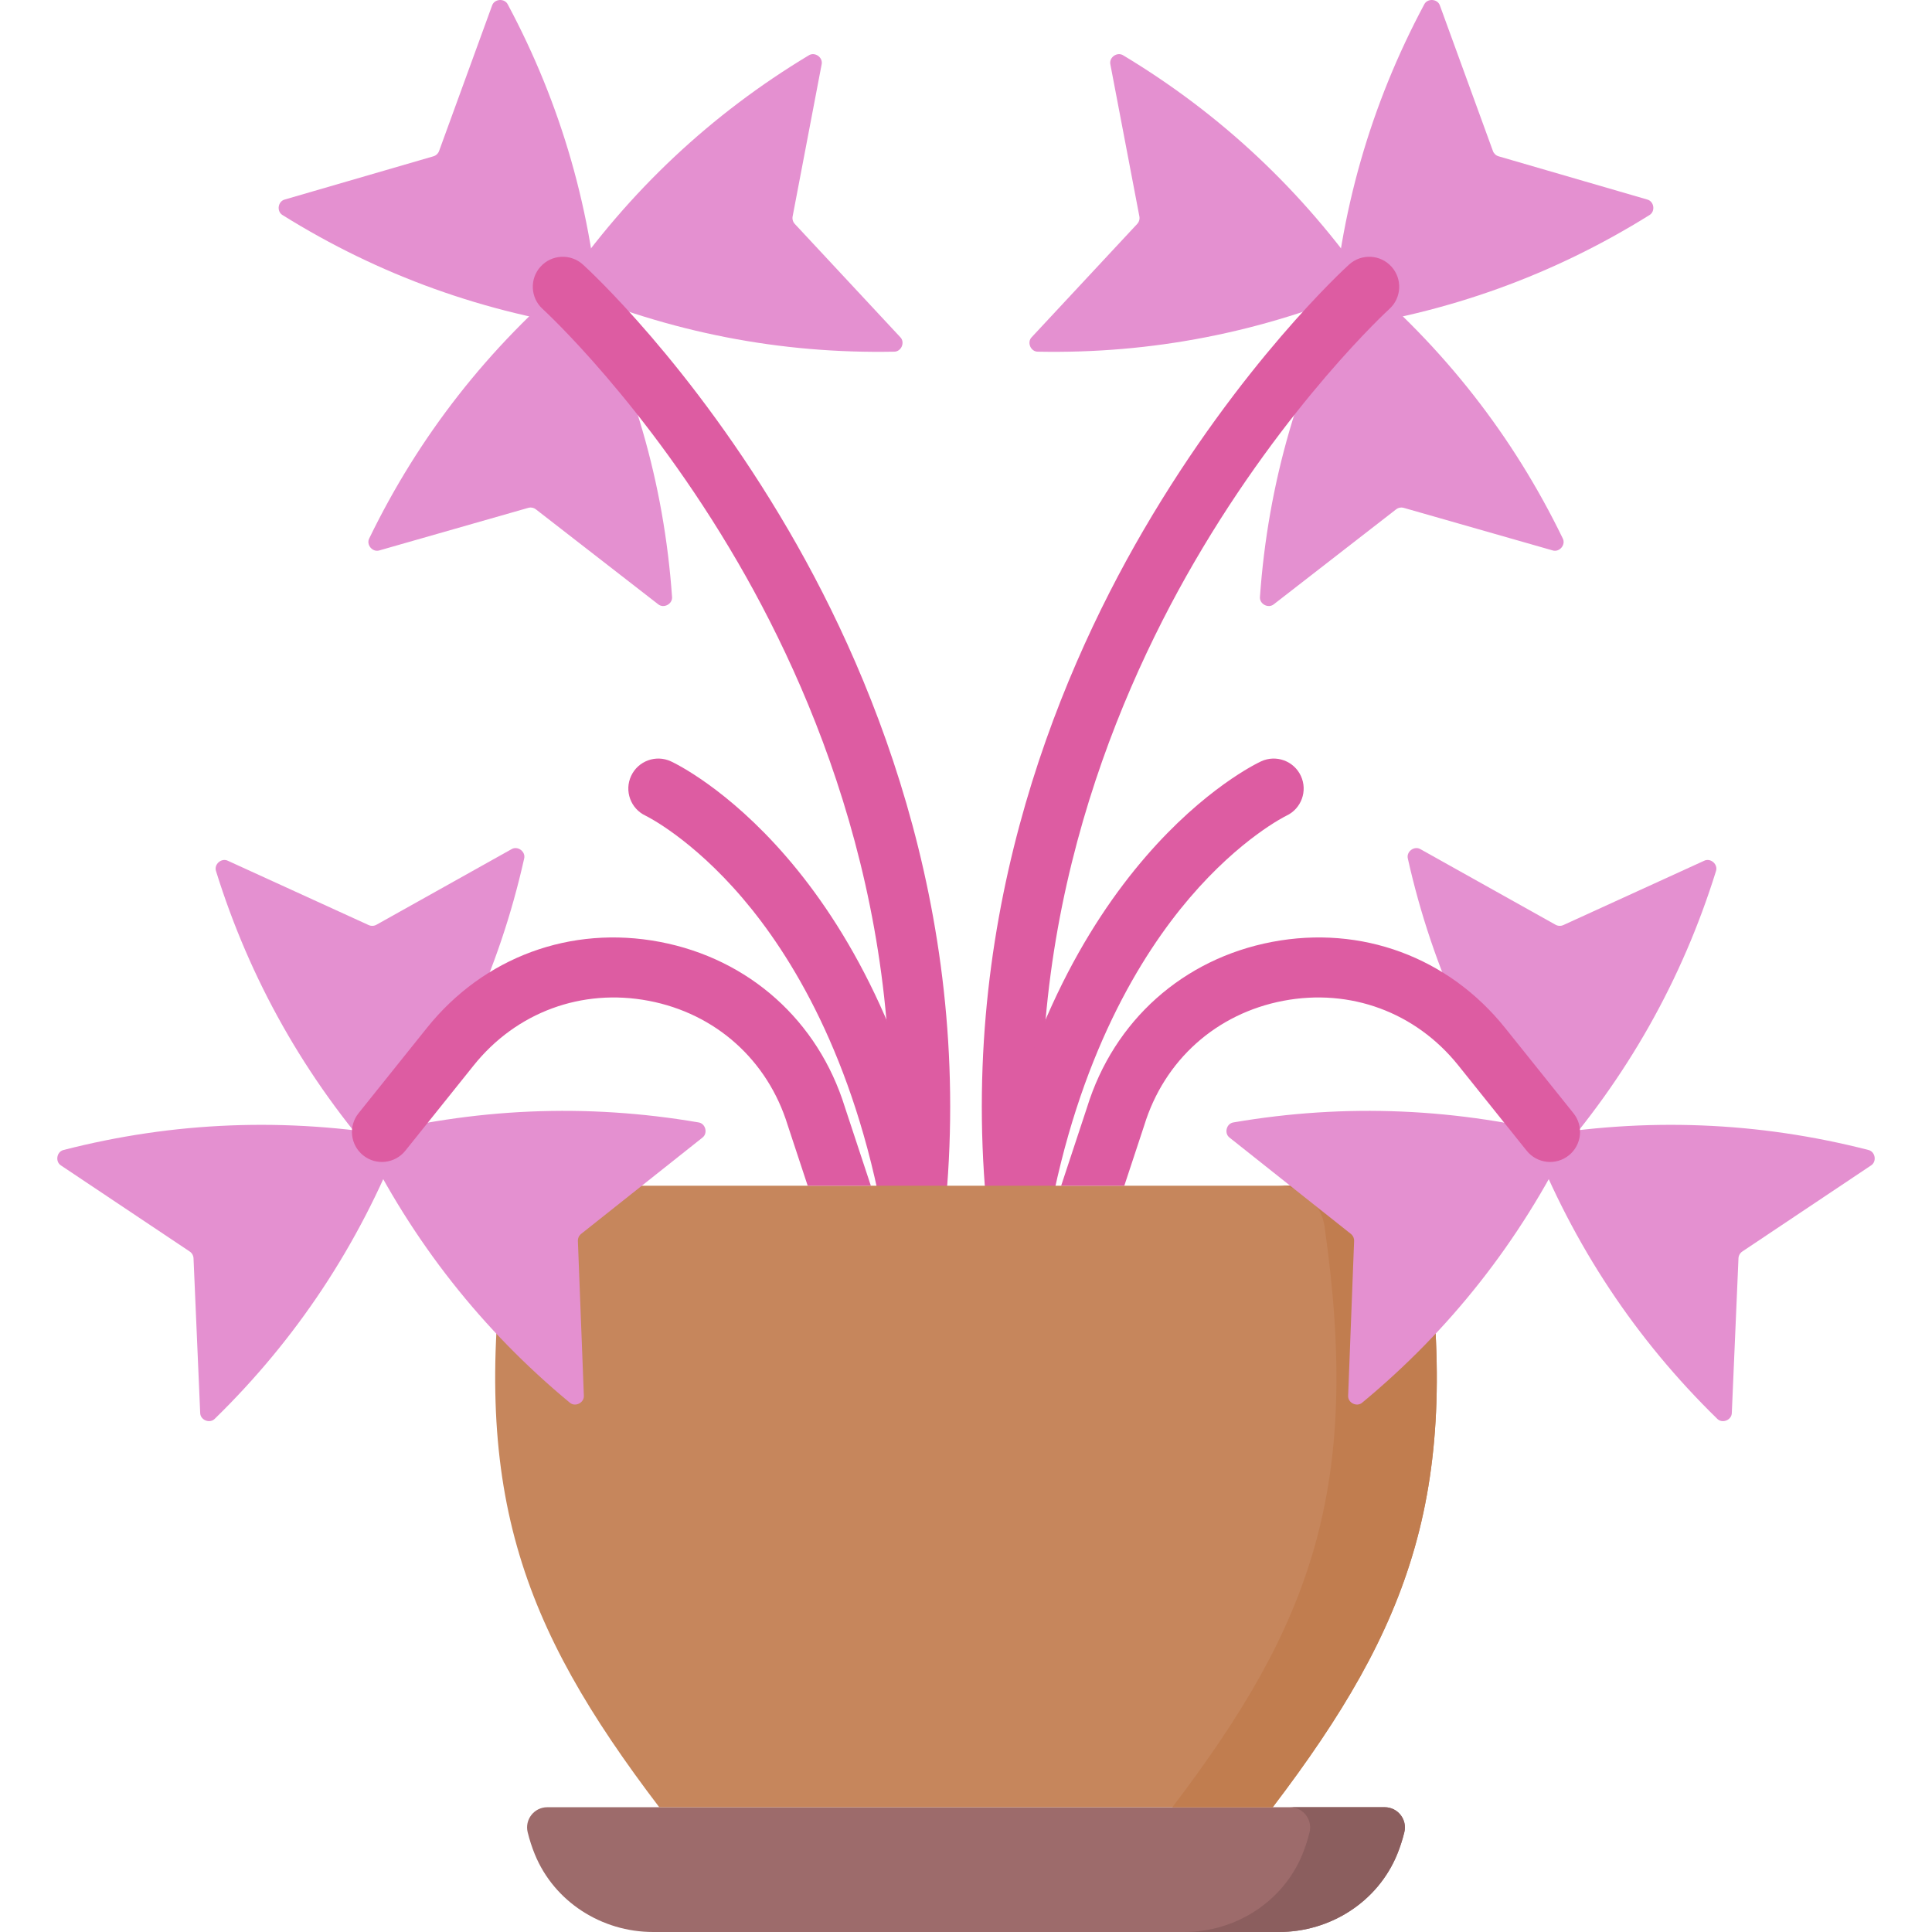
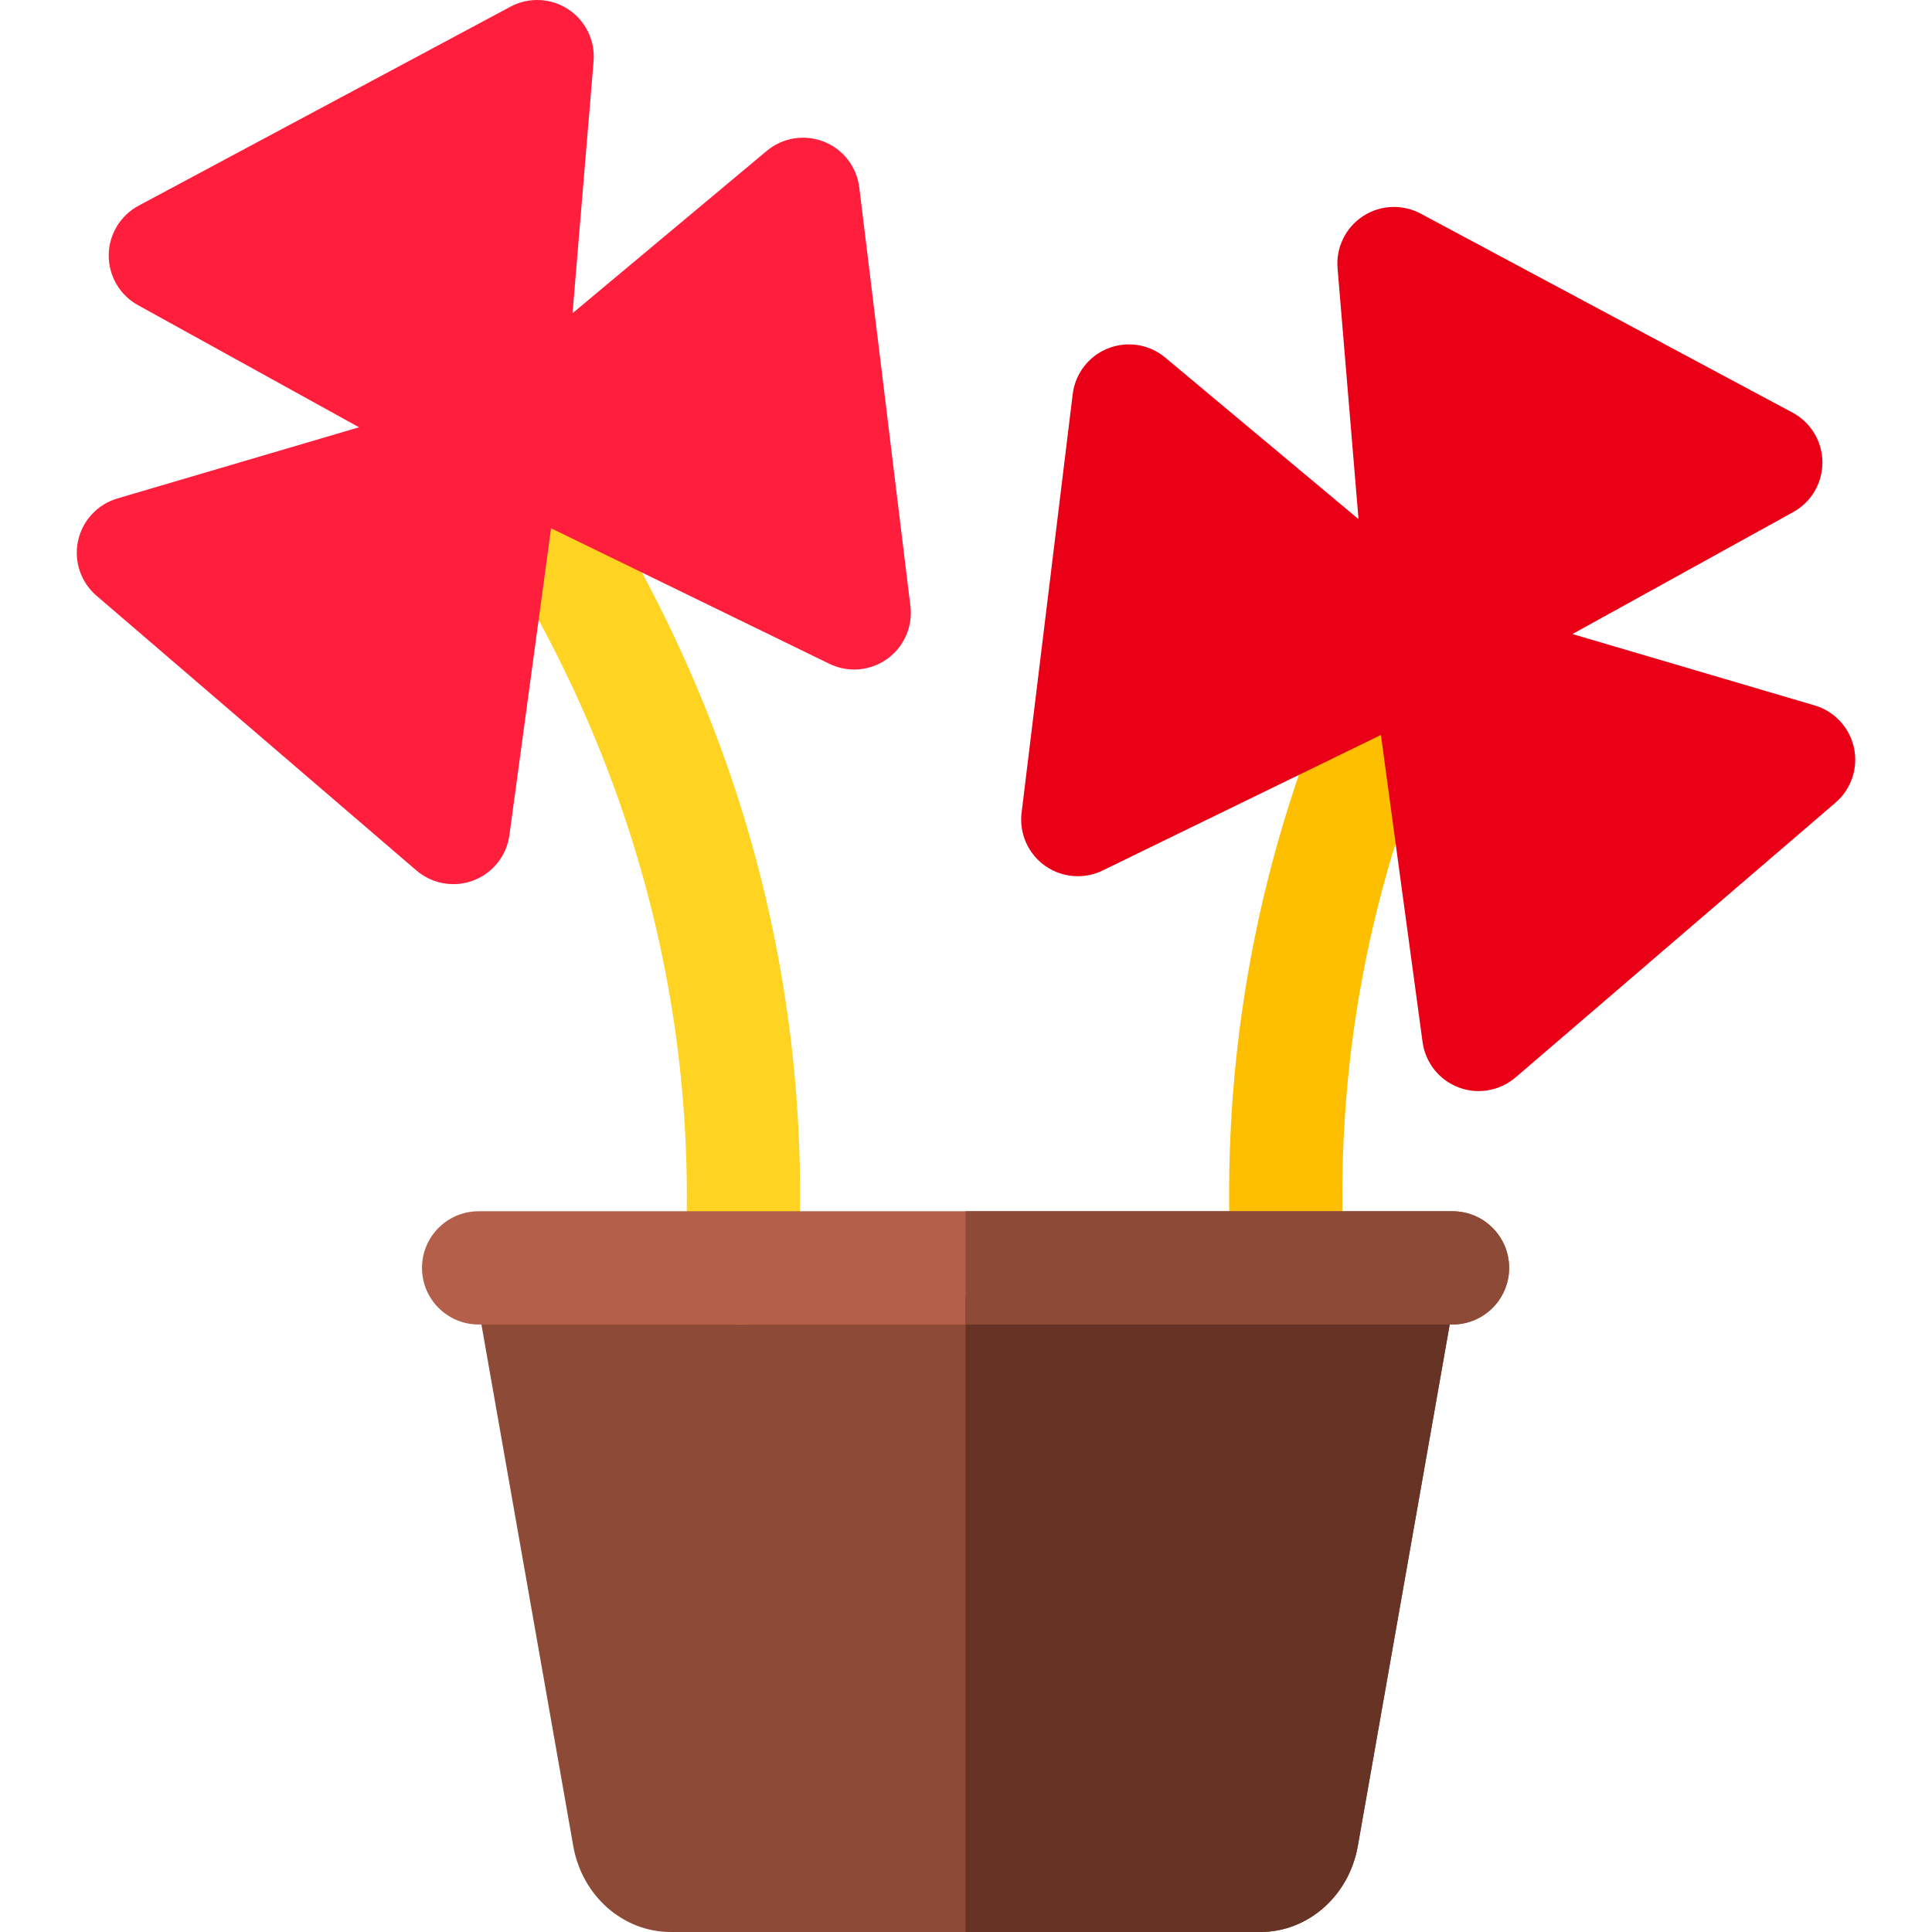
- <svg xmlns="http://www.w3.org/2000/svg" enable-background="new 0 0 511.979 511.979" height="512" viewBox="0 0 511.979 511.979" width="512">
+ <svg xmlns="http://www.w3.org/2000/svg" id="Layer_1" enable-background="new 0 0 511.821 511.821" height="512" viewBox="0 0 511.821 511.821" width="512">
  <g>
-     <g fill="#e490d0">
-       <path d="m358.909 72.245c23.796 19.859 42.095 43.396 55.207 70.401.897 1.702-.862 3.796-2.693 3.207l-39.418-11.268c-.703-.201-1.459-.055-2.036.393l-32.386 25.137c-1.48 1.23-3.893-.06-3.693-1.974 2.112-29.946 10.33-58.604 25.019-85.896z" />
-       <path d="m153.07 72.245c-23.796 19.859-42.095 43.396-55.207 70.401-.897 1.702.862 3.796 2.693 3.207l39.418-11.268c.703-.201 1.459-.055 2.036.393l32.386 25.137c1.48 1.23 3.893-.06 3.693-1.974-2.112-29.946-10.33-58.604-25.019-85.896z" />
-       <path d="m362.845 75.989c-28.501 12.18-57.781 17.791-87.796 17.206-1.923.026-2.991-2.492-1.634-3.855l27.943-29.999c.498-.535.712-1.275.575-1.993l-7.684-40.27c-.423-1.877 1.821-3.441 3.436-2.394 25.719 15.484 47.517 35.822 65.16 61.305z" />
-       <path d="m149.134 75.989c28.501 12.18 57.781 17.791 87.796 17.206 1.923.026 2.991-2.492 1.634-3.855l-27.943-29.999c-.498-.535-.712-1.275-.575-1.993l7.684-40.27c.423-1.877-1.821-3.441-3.436-2.394-25.719 15.484-47.517 35.822-65.16 61.305z" />
-       <path d="m352.859 87.223c2.094-30.923 10.395-59.558 24.549-86.032.85-1.726 3.579-1.532 4.177.296l14.034 38.52c.25.687.813 1.213 1.515 1.417l39.366 11.445c1.865.476 2.238 3.185.572 4.148-25.476 15.881-53.496 26.063-84.213 30.206z" />
-       <path d="m159.12 87.223c-2.094-30.923-10.395-59.558-24.549-86.032-.85-1.726-3.579-1.532-4.177.296l-14.034 38.52c-.25.687-.813 1.213-1.515 1.417l-39.366 11.445c-1.865.476-2.238 3.185-.572 4.148 25.476 15.881 53.496 26.063 84.213 30.206z" />
+     <g>
+       <g>
+         <path d="m341.148 350.884c-7.894 0-14.507-6.166-14.962-14.146-3.234-56.721 7.105-111.795 30.733-163.692 3.433-7.54 12.326-10.87 19.866-7.437s10.869 12.327 7.437 19.866c-21.59 47.425-31.039 97.742-28.085 149.556.472 8.271-5.851 15.357-14.122 15.829-.29.016-.58.024-.867.024z" fill="#fdbf00" />
+       </g>
    </g>
-     <g fill="#dd5ca2">
-       <path d="m269.961 332.753c-3.974 0-7.407-2.977-7.881-7.021-9.268-79.118 17.137-144.376 40.92-185.188 25.723-44.142 53.349-69.391 54.513-70.445 3.251-2.942 8.277-2.694 11.221.559 2.944 3.251 2.696 8.273-.552 11.218-.27.244-27.245 24.97-51.726 67.139-22.426 38.63-47.326 100.326-38.593 174.868.51 4.358-2.609 8.305-6.966 8.816-.316.035-.627.054-.936.054z" />
-       <path d="m242.018 332.753c3.974 0 7.407-2.977 7.881-7.021 9.268-79.118-17.137-144.376-40.92-185.188-25.723-44.142-53.349-69.39-54.512-70.444-3.251-2.942-8.277-2.694-11.221.559-2.944 3.251-2.696 8.273.552 11.218.27.244 27.245 24.97 51.726 67.139 22.426 38.63 47.326 100.326 38.593 174.868-.51 4.358 2.609 8.305 6.966 8.816.315.034.626.053.935.053z" />
-     </g>
-     <g fill="#dd5ca2">
-       <path d="m269.98 330.292c-.47 0-.946-.041-1.423-.128-4.318-.781-7.184-4.915-6.403-9.232 16.746-92.556 69.781-118.129 72.03-119.173 3.98-1.846 8.703-.117 10.551 3.864 1.841 3.969.126 8.678-3.831 10.535-.262.126-12.159 5.963-25.737 21.887-12.663 14.852-29.428 41.779-37.378 85.715-.695 3.84-4.04 6.532-7.809 6.532z" />
-       <path d="m241.999 330.292c.47 0 .946-.041 1.423-.128 4.318-.781 7.184-4.915 6.403-9.232-16.746-92.556-69.781-118.129-72.03-119.173-3.98-1.846-8.703-.117-10.551 3.864-1.841 3.969-.126 8.678 3.831 10.535.262.126 12.159 5.963 25.737 21.887 12.663 14.852 29.428 41.779 37.378 85.715.695 3.84 4.04 6.532 7.809 6.532z" />
+     <path d="m126.225 343.421 25.647 145.646c2.322 13.185 13.179 22.754 25.816 22.754h156.198c12.634 0 23.491-9.567 25.816-22.75l25.668-145.65z" fill="#8c4a37" />
+     <path d="m491.149 198.112c-1.154-5.374-5.155-9.686-10.427-11.239l-64.159-18.902 58.483-32.31c4.811-2.658 7.782-7.734 7.746-13.23-.037-5.496-3.077-10.531-7.923-13.125l-98.501-52.71c-4.846-2.593-10.722-2.329-15.315.69s-7.167 8.307-6.71 13.784l5.553 66.456-51.207-42.801c-4.217-3.525-10.024-4.463-15.136-2.44-5.111 2.021-8.708 6.676-9.374 12.131l-13.54 110.894c-.666 5.456 1.705 10.839 6.18 14.03 2.589 1.847 5.642 2.788 8.712 2.788 2.236 0 4.483-.5 6.566-1.515l73.73-35.908 11.04 81.361c.738 5.445 4.397 10.052 9.535 12.004 1.73.657 3.534.979 5.326.979 3.529 0 7.01-1.246 9.774-3.621l84.752-72.785c4.172-3.583 6.049-9.157 4.895-14.531z" fill="#ea0016" />
+     <g>
+       <path d="m196.433 350.884c-.288 0-.577-.008-.868-.024-8.271-.472-14.593-7.559-14.122-15.829 4.349-76.28-18.875-150.642-67.162-215.046-4.969-6.628-3.625-16.03 3.003-20.999 6.628-4.971 16.03-3.626 21 3.003 26.764 35.697 46.546 74.199 58.795 114.436 11.834 38.872 16.65 79.352 14.315 120.313-.454 7.98-7.068 14.146-14.961 14.146z" fill="#ffd321" />
    </g>
    <g>
-       <g>
-         <path d="m141.733 491.405c-.764-1.865-1.398-3.821-1.9-5.864-.828-3.368 1.729-6.627 5.197-6.627h221.918c3.469 0 6.025 3.259 5.197 6.627-.502 2.043-1.135 3.999-1.9 5.864-5.163 12.595-17.724 20.574-31.336 20.574h-165.84c-13.612 0-26.173-7.979-31.336-20.574z" fill="#9d6b6b" />
-         <path d="m366.949 478.914h-25.113c3.469 0 6.025 3.259 5.197 6.627-.502 2.043-1.135 3.999-1.9 5.864-5.163 12.595-17.724 20.574-31.336 20.574h25.113c13.612 0 26.173-7.979 31.336-20.574.764-1.865 1.398-3.821 1.9-5.864.828-3.368-1.729-6.627-5.197-6.627z" fill="#8b5e5e" />
-       </g>
-       <path d="m174.704 478.914c-36.79-48.342-50.233-84.387-40.33-153.897.882-6.188 6.154-10.803 12.405-10.803h218.421c6.251 0 11.523 4.615 12.405 10.803 9.903 69.509-3.54 105.555-40.33 153.897z" fill="#c6865c" />
-       <path d="m377.605 325.017c-.882-6.188-6.154-10.803-12.405-10.803h-26.6c6.251 0 11.523 4.615 12.405 10.803 9.903 69.509-3.54 105.555-40.33 153.897h26.6c36.789-48.342 50.233-84.387 40.33-153.897z" fill="#c17d4f" />
+       <path d="m384.798 350.884h-258c-8.284 0-15-6.716-15-15s6.716-15 15-15h258c8.284 0 15 6.716 15 15s-6.716 15-15 15z" fill="#b35f49" />
    </g>
-     <path d="m416.282 301.328c-13.637 27.833-32.152 51.2-55.269 70.353-1.44 1.276-3.892.065-3.755-1.854l1.58-40.966c.028-.73-.293-1.43-.866-1.885l-32.112-25.487c-1.546-1.146-.867-3.795 1.04-4.056 29.591-5.063 59.381-3.889 89.382 3.895z" fill="#e490d0" />
-     <path d="m95.697 301.328c13.637 27.833 32.152 51.2 55.269 70.353 1.44 1.276 3.892.065 3.755-1.854l-1.58-40.966c-.028-.73.293-1.43.866-1.885l32.112-25.487c1.546-1.146.867-3.795-1.04-4.056-29.591-5.063-59.381-3.889-89.382 3.895z" fill="#e490d0" />
-     <path d="m410.656 308.738c-18.603-24.791-31.01-51.899-37.573-81.194-.483-1.862 1.71-3.497 3.357-2.503l35.779 20.015c.638.357 1.408.388 2.072.085l37.291-17.032c1.723-.857 3.775.952 3.142 2.769-8.93 28.662-23.506 54.668-44.068 77.86z" fill="#e490d0" />
-     <path d="m101.323 308.738c18.603-24.791 31.01-51.899 37.573-81.194.483-1.862-1.71-3.497-3.357-2.503l-35.779 20.015c-.638.357-1.408.388-2.072.085l-37.291-17.031c-1.723-.857-3.775.952-3.142 2.769 8.93 28.661 23.506 54.667 44.068 77.859z" fill="#e490d0" />
-     <path d="m405.689 301.328c30.536-5.313 60.322-4.053 89.401 3.405 1.878.416 2.339 3.112.705 4.128l-34.083 22.784c-.608.406-.985 1.078-1.017 1.808l-1.765 40.959c-.019 1.924-2.562 2.931-3.893 1.541-21.478-20.974-38.026-45.772-49.348-74.625z" fill="#e490d0" />
-     <path d="m106.29 301.328c-30.536-5.313-60.322-4.053-89.401 3.405-1.878.416-2.339 3.112-.705 4.128l34.083 22.784c.608.406.985 1.078 1.017 1.808l1.765 40.959c.019 1.924 2.562 2.931 3.893 1.541 21.478-20.974 38.026-45.772 49.348-74.625z" fill="#e490d0" />
-     <path d="m415.736 306.173c3.424-2.743 3.977-7.743 1.232-11.167l-18.12-22.615c-15.035-18.765-38.113-27.284-61.738-22.79-23.596 4.491-41.918 20.859-49.027 43.796l-6.876 20.817h16.734l5.253-15.904c.016-.05.032-.099.047-.149 5.327-17.256 19.099-29.574 36.84-32.95 17.734-3.369 35.074 3.023 46.367 17.115l18.12 22.615c2.744 3.423 7.743 3.978 11.168 1.232z" fill="#dd5ca2" />
-     <path d="m125.53 282.327c11.293-14.093 28.633-20.485 46.367-17.115 17.741 3.377 31.513 15.694 36.84 32.95.014.05.031.099.047.149l5.253 15.904h16.735l-6.876-20.817c-7.109-22.936-25.431-39.305-49.027-43.796-23.624-4.495-46.702 4.024-61.738 22.79l-18.12 22.615c-2.744 3.424-2.192 8.424 1.232 11.167 3.425 2.746 8.424 2.191 11.167-1.232z" fill="#dd5ca2" />
+     <path d="m241.181 160.554-13.541-110.894c-.666-5.455-4.262-10.109-9.374-12.131-5.111-2.021-10.918-1.086-15.135 2.44l-51.456 43.008 5.576-66.729c.458-5.478-2.117-10.766-6.71-13.784-4.592-3.019-10.469-3.284-15.315-.69l-98.501 52.71c-4.846 2.594-7.886 7.629-7.922 13.125-.037 5.496 2.935 10.572 7.746 13.23l58.562 32.353-64.012 18.858c-5.272 1.553-9.272 5.865-10.427 11.239-1.154 5.373.723 10.948 4.893 14.528l84.752 72.787c2.766 2.376 6.246 3.621 9.775 3.621 1.792 0 3.597-.321 5.327-.979 5.138-1.952 8.796-6.559 9.535-12.004l11.032-81.299 73.738 35.912c2.083 1.015 4.329 1.515 6.566 1.515 3.07 0 6.123-.941 8.711-2.788 4.475-3.189 6.846-8.572 6.18-14.028z" fill="#ff1f3d" />
+     <path d="m255.797 343.421v168.4h78.089c12.634 0 23.491-9.567 25.816-22.75l25.668-145.65z" fill="#663325" />
+     <path d="m384.798 320.884h-129.001v30h129.001c8.284 0 15-6.716 15-15s-6.716-15-15-15z" fill="#8c4a37" />
  </g>
</svg>
